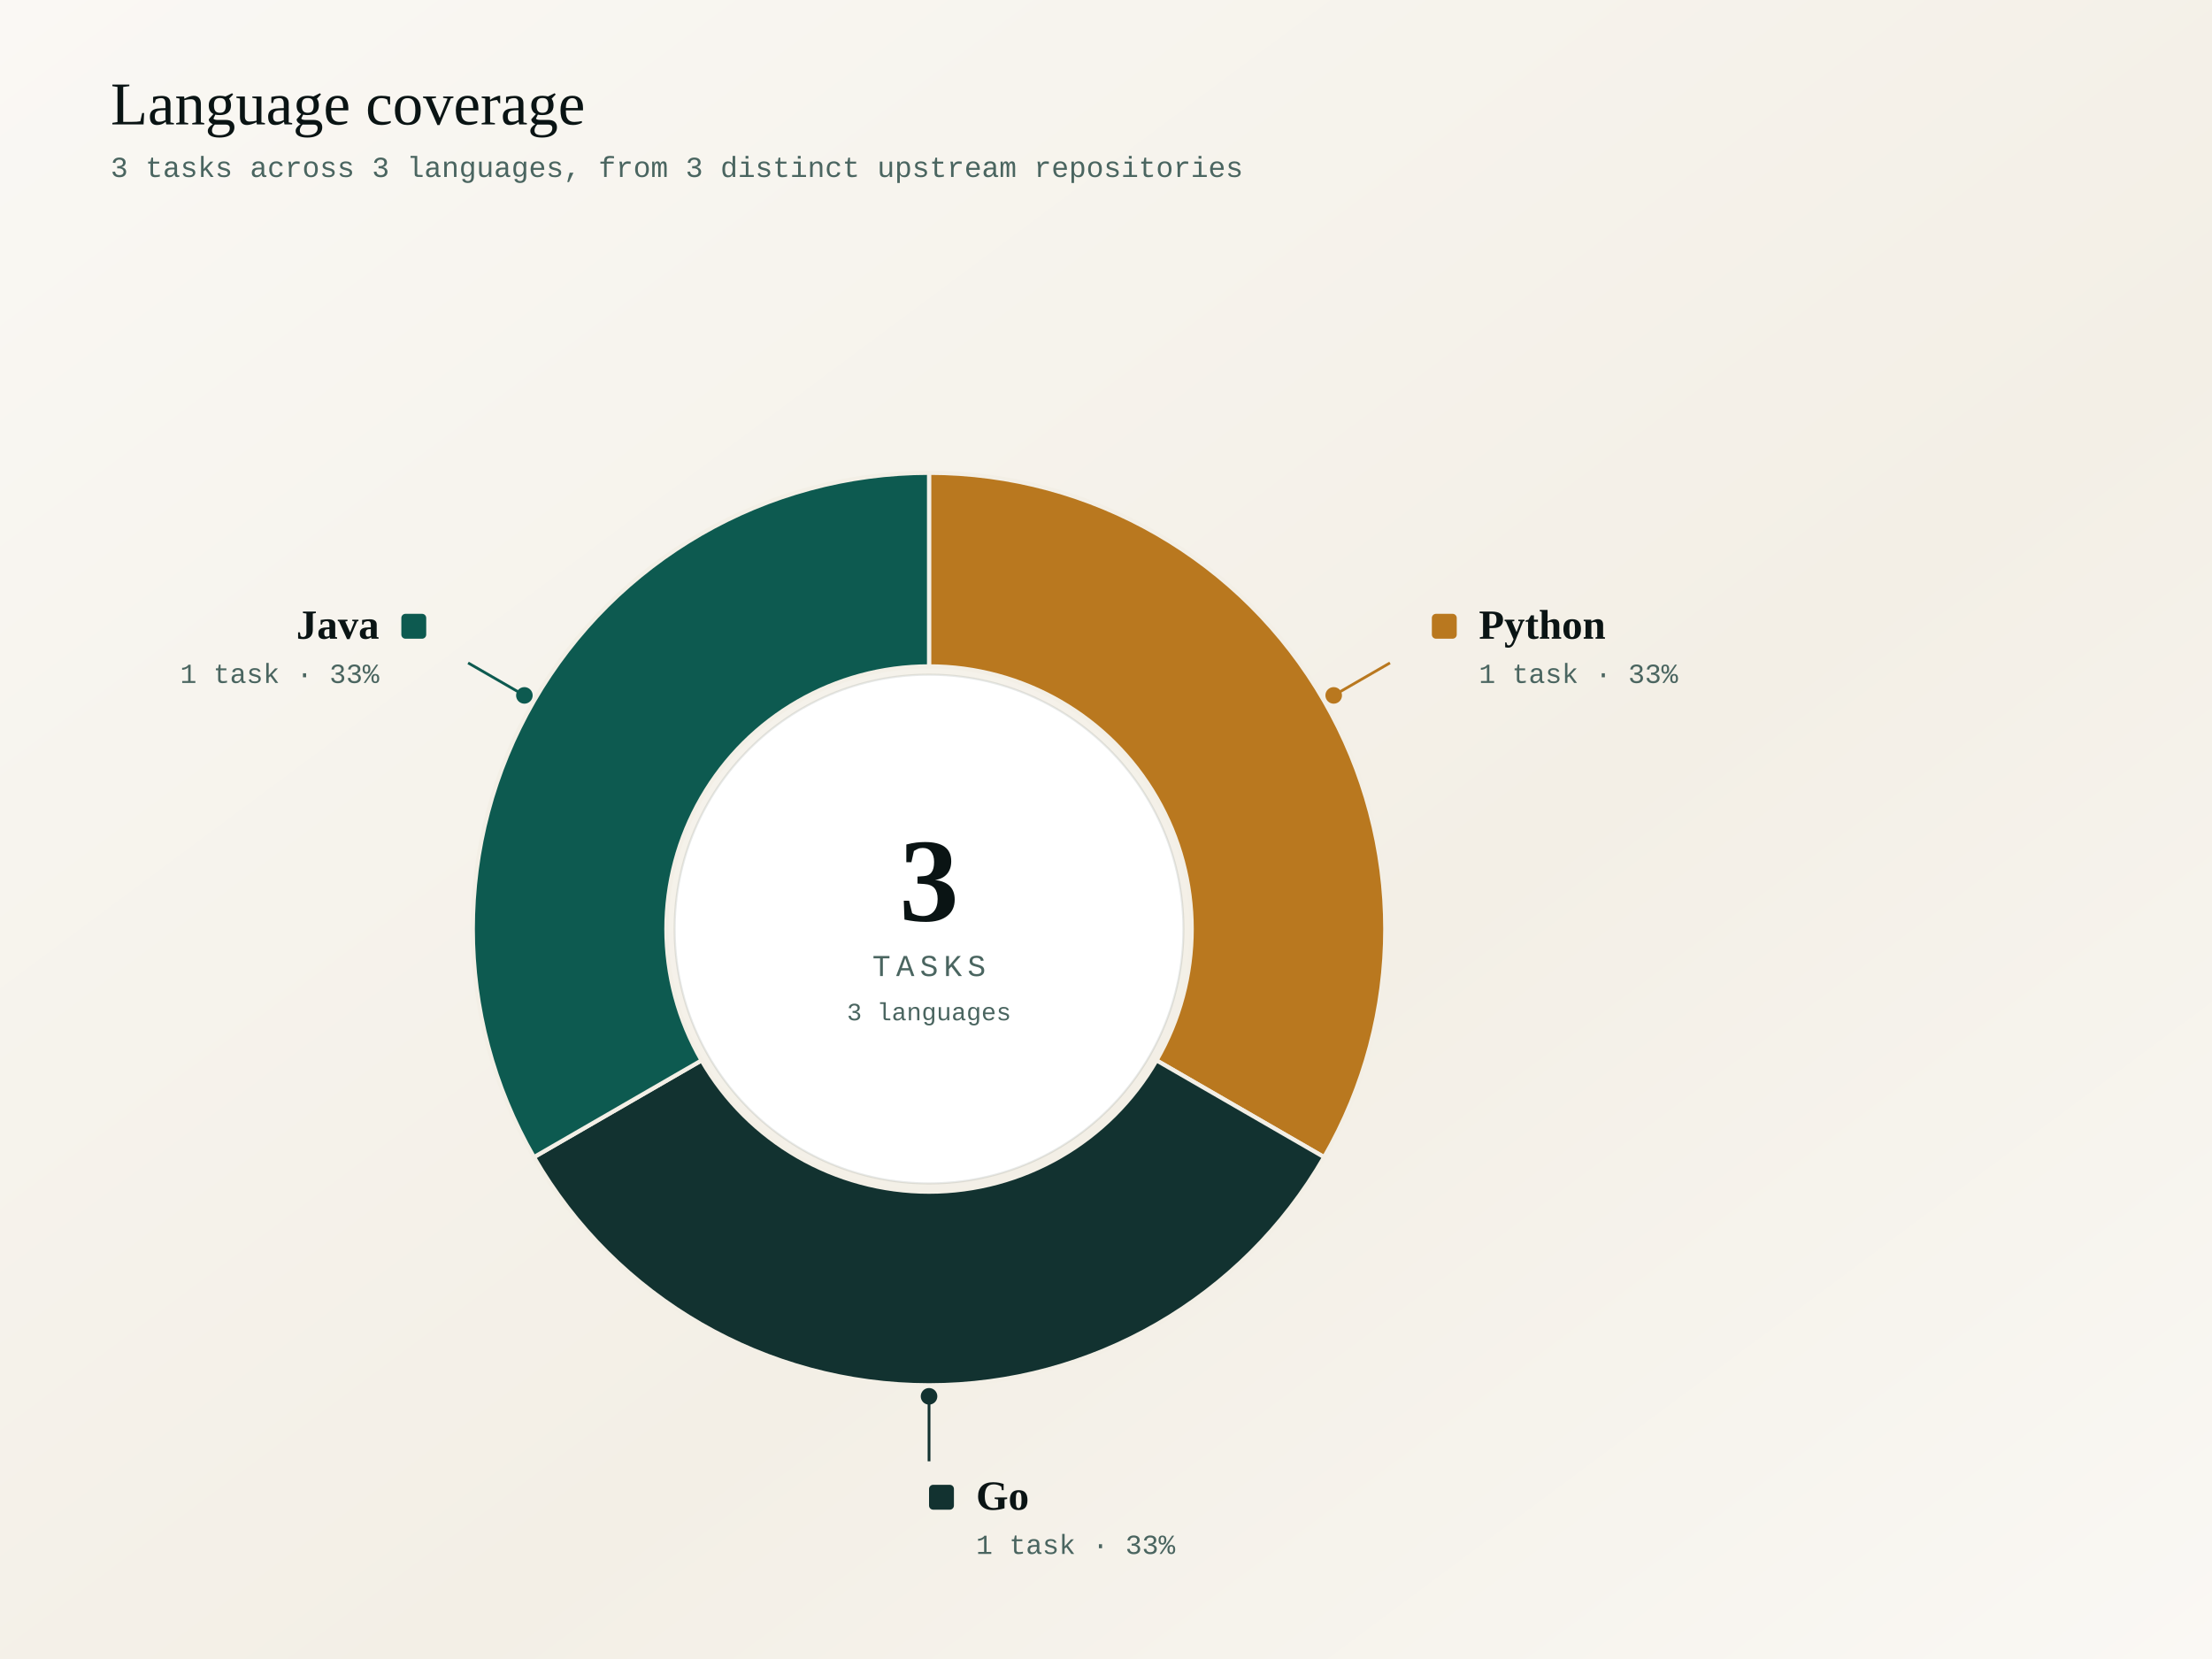
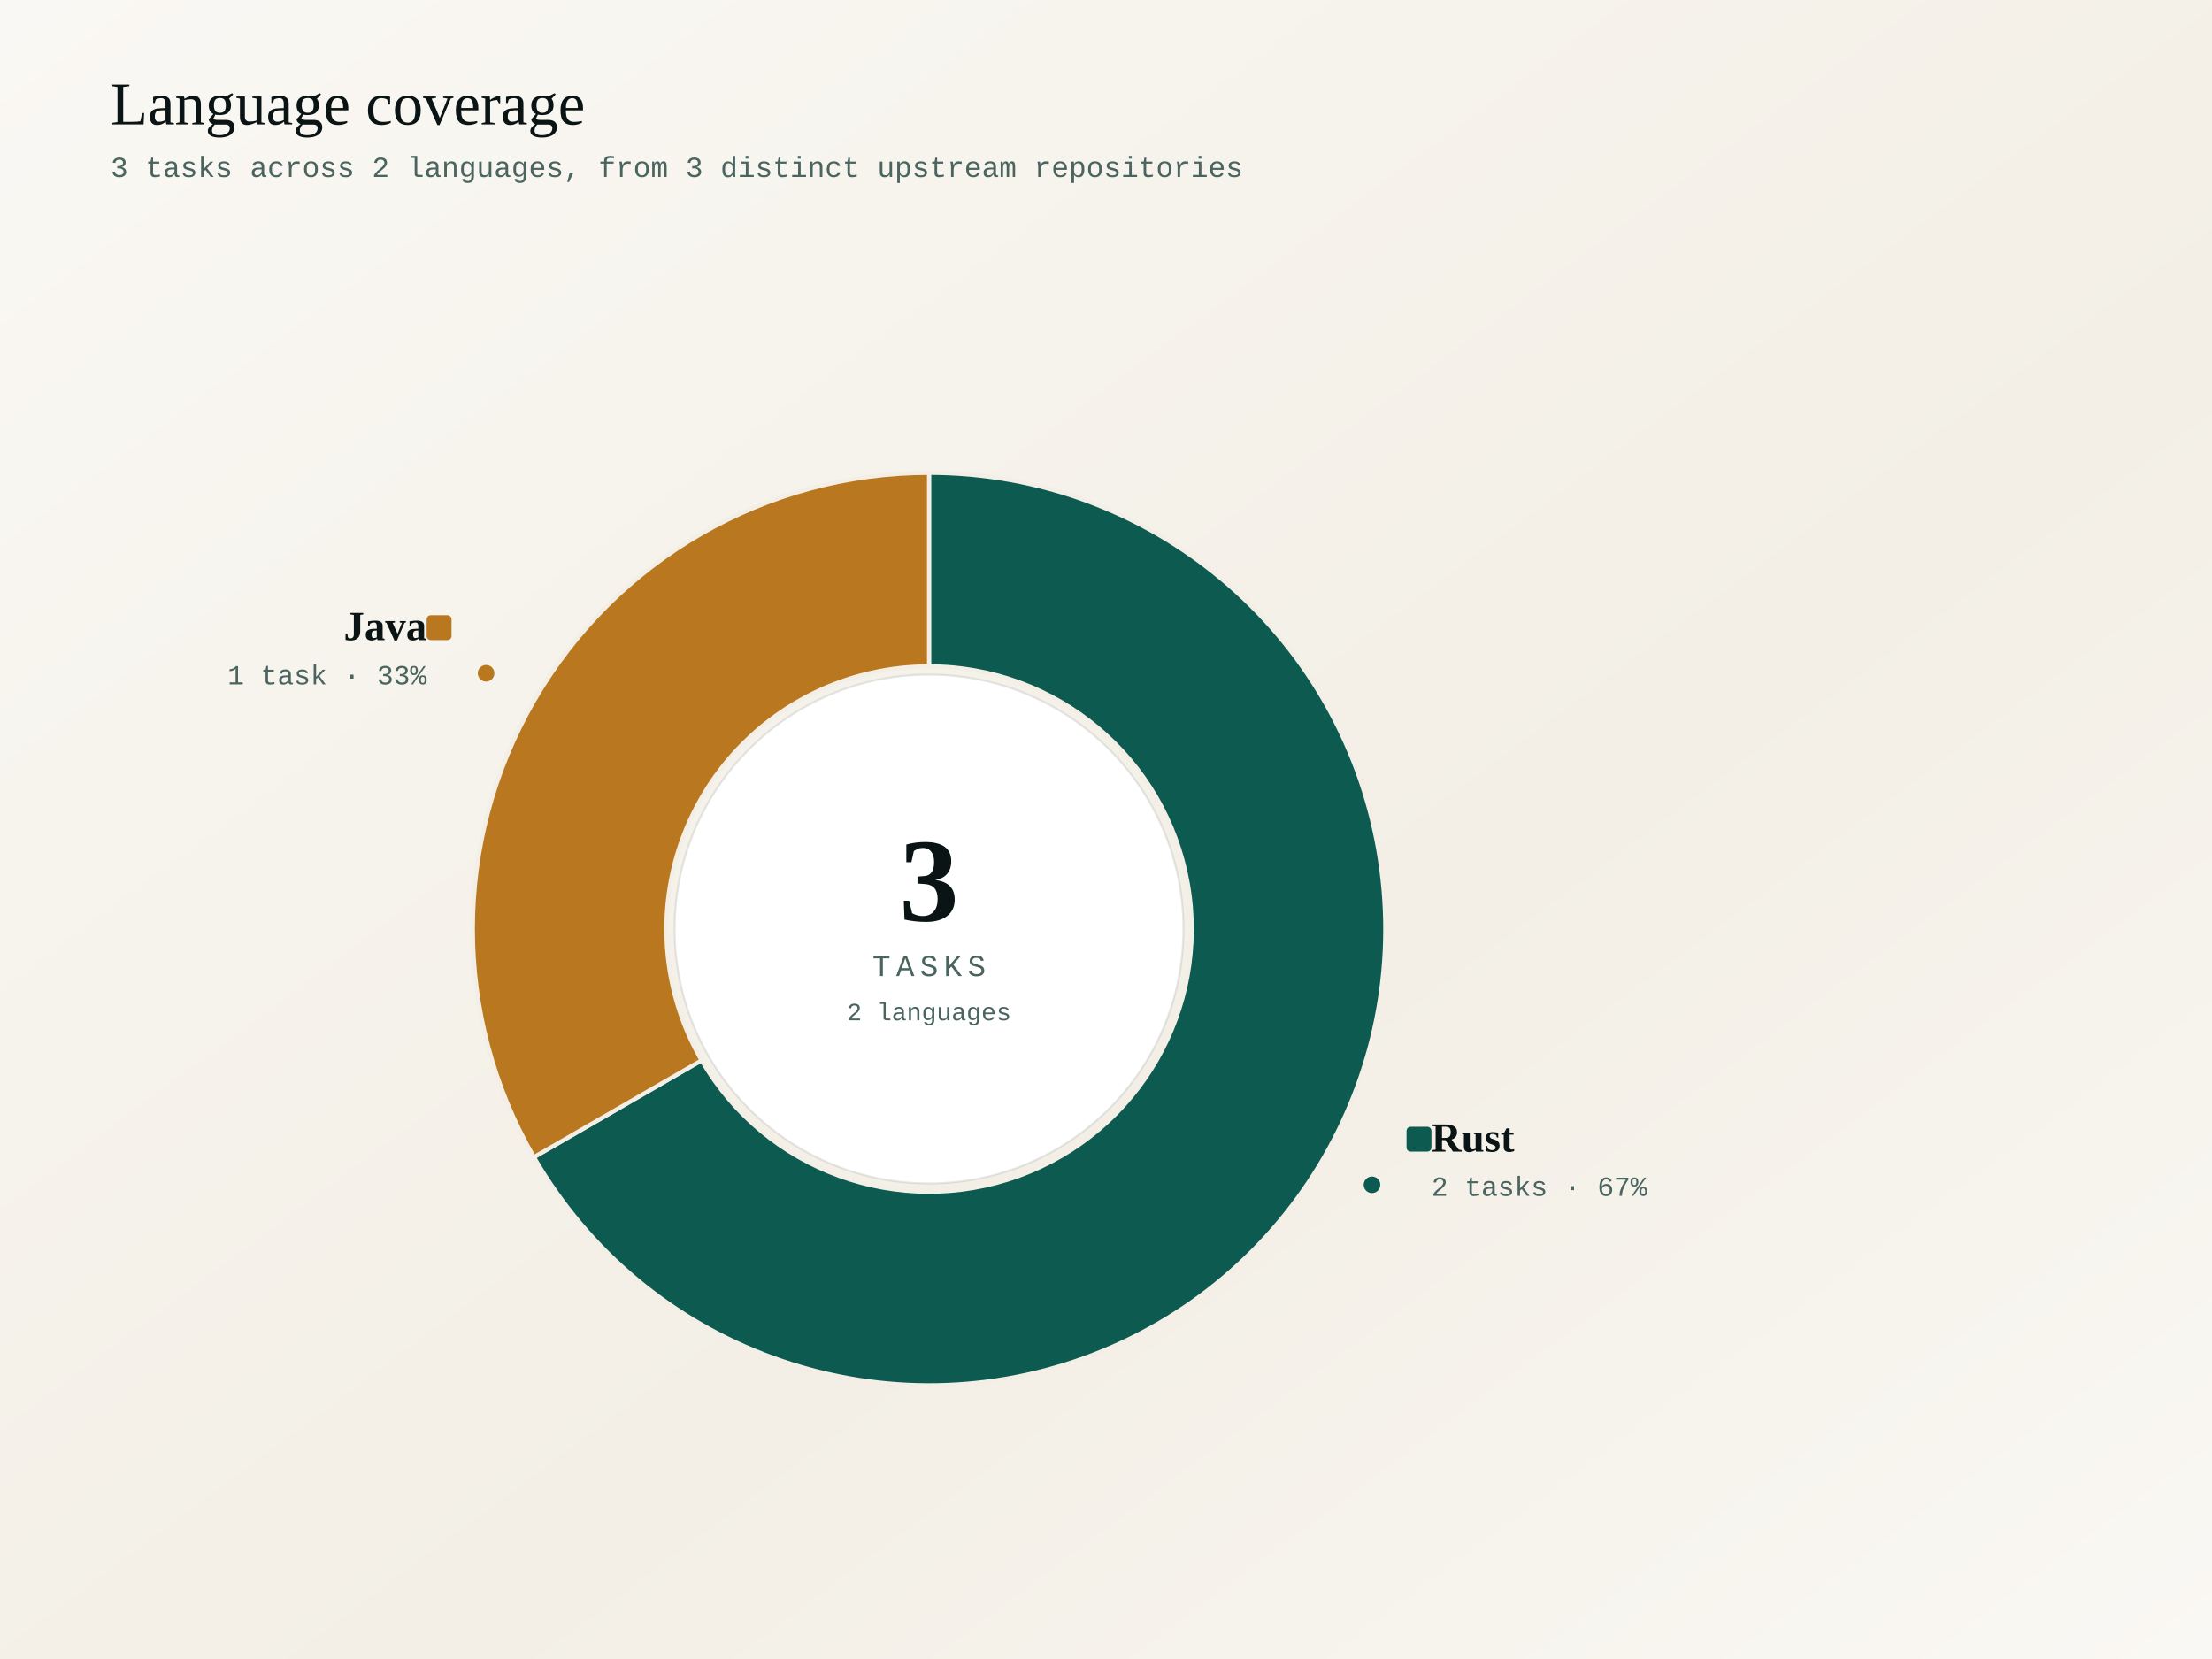
<svg xmlns="http://www.w3.org/2000/svg" width="1600" height="1200" viewBox="0 0 1600 1200" role="img" aria-label="Language coverage">
  <defs>
    <linearGradient id="bg" x1="0%" y1="0%" x2="100%" y2="100%">
      <stop offset="0%" stop-color="#faf8f4" />
      <stop offset="60%" stop-color="#f3efe6" />
      <stop offset="100%" stop-color="#faf8f4" />
    </linearGradient>
    <pattern id="hatch" width="10" height="10" patternTransform="rotate(45)" patternUnits="userSpaceOnUse">
      <rect width="10" height="10" fill="#b9781f" />
      <line x1="0" y1="0" x2="0" y2="10" stroke="#ffffff" stroke-opacity="0.35" stroke-width="4" />
    </pattern>
    <filter id="glow" x="-80%" y="-80%" width="260%" height="260%">
      <feGaussianBlur stdDeviation="6" />
    </filter>
  </defs>
  <rect width="1600" height="1200" fill="url(#bg)" />
  <text x="80" y="90" font-family="Georgia, 'Iowan Old Style', 'Times New Roman', ui-serif, serif" font-size="44" fill="#0a1414">Language coverage</text>
-   <text x="80" y="128" font-family="'JetBrains Mono','SF Mono','Berkeley Mono',ui-monospace,'Courier New',monospace" font-size="21" fill="#4a6560">3 tasks across 3 languages, from 3 distinct upstream repositories</text>
-   <path d="M 672.00 342.00 A 330 330 0 0 1 957.79 837.00 L 836.54 767.00 A 190 190 0 0 0 672.00 482.00 Z" fill="#b9781f" stroke="#f3efe6" stroke-width="3" />
-   <line x1="964.7" y1="503.0" x2="1005.4" y2="479.5" stroke="#b9781f" stroke-width="2" />
-   <circle cx="964.7" cy="503.0" r="6" fill="#b9781f" />
-   <rect x="1035.7" y="444.0" width="18" height="18" rx="3" fill="#b9781f" />
-   <text x="1069.7" y="462.0" text-anchor="start" font-family="Georgia, 'Iowan Old Style', 'Times New Roman', ui-serif, serif" font-size="30" font-weight="bold" fill="#0a1414">Python</text>
-   <text x="1069.7" y="494.0" text-anchor="start" font-family="'JetBrains Mono','SF Mono','Berkeley Mono',ui-monospace,'Courier New',monospace" font-size="20" fill="#4a6560">1 task · 33%</text>
-   <path d="M 957.79 837.00 A 330 330 0 0 1 386.21 837.00 L 507.46 767.00 A 190 190 0 0 0 836.54 767.00 Z" fill="#123230" stroke="#f3efe6" stroke-width="3" />
-   <line x1="672.0" y1="1010.0" x2="672.0" y2="1057.0" stroke="#123230" stroke-width="2" />
-   <circle cx="672.0" cy="1010.0" r="6" fill="#123230" />
-   <rect x="672.0" y="1074.0" width="18" height="18" rx="3" fill="#123230" />
-   <text x="706.0" y="1092.0" text-anchor="start" font-family="Georgia, 'Iowan Old Style', 'Times New Roman', ui-serif, serif" font-size="30" font-weight="bold" fill="#0a1414">Go</text>
-   <text x="706.0" y="1124.0" text-anchor="start" font-family="'JetBrains Mono','SF Mono','Berkeley Mono',ui-monospace,'Courier New',monospace" font-size="20" fill="#4a6560">1 task · 33%</text>
-   <path d="M 386.21 837.00 A 330 330 0 0 1 672.00 342.00 L 672.00 482.00 A 190 190 0 0 0 507.46 767.00 Z" fill="#0d5a50" stroke="#f3efe6" stroke-width="3" />
-   <line x1="379.3" y1="503.0" x2="338.6" y2="479.5" stroke="#0d5a50" stroke-width="2" />
-   <circle cx="379.3" cy="503.0" r="6" fill="#0d5a50" />
-   <rect x="290.3" y="444.0" width="18" height="18" rx="3" fill="#0d5a50" />
-   <text x="274.3" y="462.0" text-anchor="end" font-family="Georgia, 'Iowan Old Style', 'Times New Roman', ui-serif, serif" font-size="30" font-weight="bold" fill="#0a1414">Java</text>
-   <text x="274.3" y="494.0" text-anchor="end" font-family="'JetBrains Mono','SF Mono','Berkeley Mono',ui-monospace,'Courier New',monospace" font-size="20" fill="#4a6560">1 task · 33%</text>
+   <text x="80" y="128" font-family="'JetBrains Mono','SF Mono','Berkeley Mono',ui-monospace,'Courier New',monospace" font-size="21" fill="#4a6560">3 tasks across 2 languages, from 3 distinct upstream repositories</text>
+   <path d="M 672.00 342.00 A 330 330 0 1 1 386.21 837.00 L 507.46 767.00 A 190 190 0 1 0 672.00 482.00 Z" fill="#0d5a50" stroke="#f3efe6" stroke-width="3" />
+   <circle cx="992.4" cy="857.0" r="6" fill="#0d5a50" />
+   <rect x="1017.4" y="815.0" width="18" height="18" rx="3" fill="#0d5a50" />
+   <text x="1035.4" y="833.0" text-anchor="start" font-family="Georgia, 'Iowan Old Style', 'Times New Roman', ui-serif, serif" font-size="30" font-weight="bold" fill="#0a1414">Rust</text>
+   <text x="1035.4" y="865.0" text-anchor="start" font-family="'JetBrains Mono','SF Mono','Berkeley Mono',ui-monospace,'Courier New',monospace" font-size="20" fill="#4a6560">2 tasks · 67%</text>
+   <path d="M 386.21 837.00 A 330 330 0 0 1 672.00 342.00 L 672.00 482.00 A 190 190 0 0 0 507.46 767.00 Z" fill="#b9781f" stroke="#f3efe6" stroke-width="3" />
+   <circle cx="351.6" cy="487.0" r="6" fill="#b9781f" />
+   <rect x="308.6" y="445.0" width="18" height="18" rx="3" fill="#b9781f" />
+   <text x="308.6" y="463.0" text-anchor="end" font-family="Georgia, 'Iowan Old Style', 'Times New Roman', ui-serif, serif" font-size="30" font-weight="bold" fill="#0a1414">Java</text>
+   <text x="308.6" y="495.0" text-anchor="end" font-family="'JetBrains Mono','SF Mono','Berkeley Mono',ui-monospace,'Courier New',monospace" font-size="20" fill="#4a6560">1 task · 33%</text>
  <circle cx="672.0" cy="672.0" r="184" fill="#ffffff" stroke="rgba(10,30,28,0.10)" stroke-width="1.5" />
  <text x="672.0" y="666.0" text-anchor="middle" font-family="Georgia, 'Iowan Old Style', 'Times New Roman', ui-serif, serif" font-size="86" font-weight="bold" fill="#0a1414">3</text>
  <text x="672.0" y="706.0" text-anchor="middle" font-family="'JetBrains Mono','SF Mono','Berkeley Mono',ui-monospace,'Courier New',monospace" font-size="22" letter-spacing="4" fill="#4a6560">TASKS</text>
-   <text x="672.0" y="738.0" text-anchor="middle" font-family="'JetBrains Mono','SF Mono','Berkeley Mono',ui-monospace,'Courier New',monospace" font-size="18" fill="#4a6560">3 languages</text>
+   <text x="672.0" y="738.0" text-anchor="middle" font-family="'JetBrains Mono','SF Mono','Berkeley Mono',ui-monospace,'Courier New',monospace" font-size="18" fill="#4a6560">2 languages</text>
</svg>
